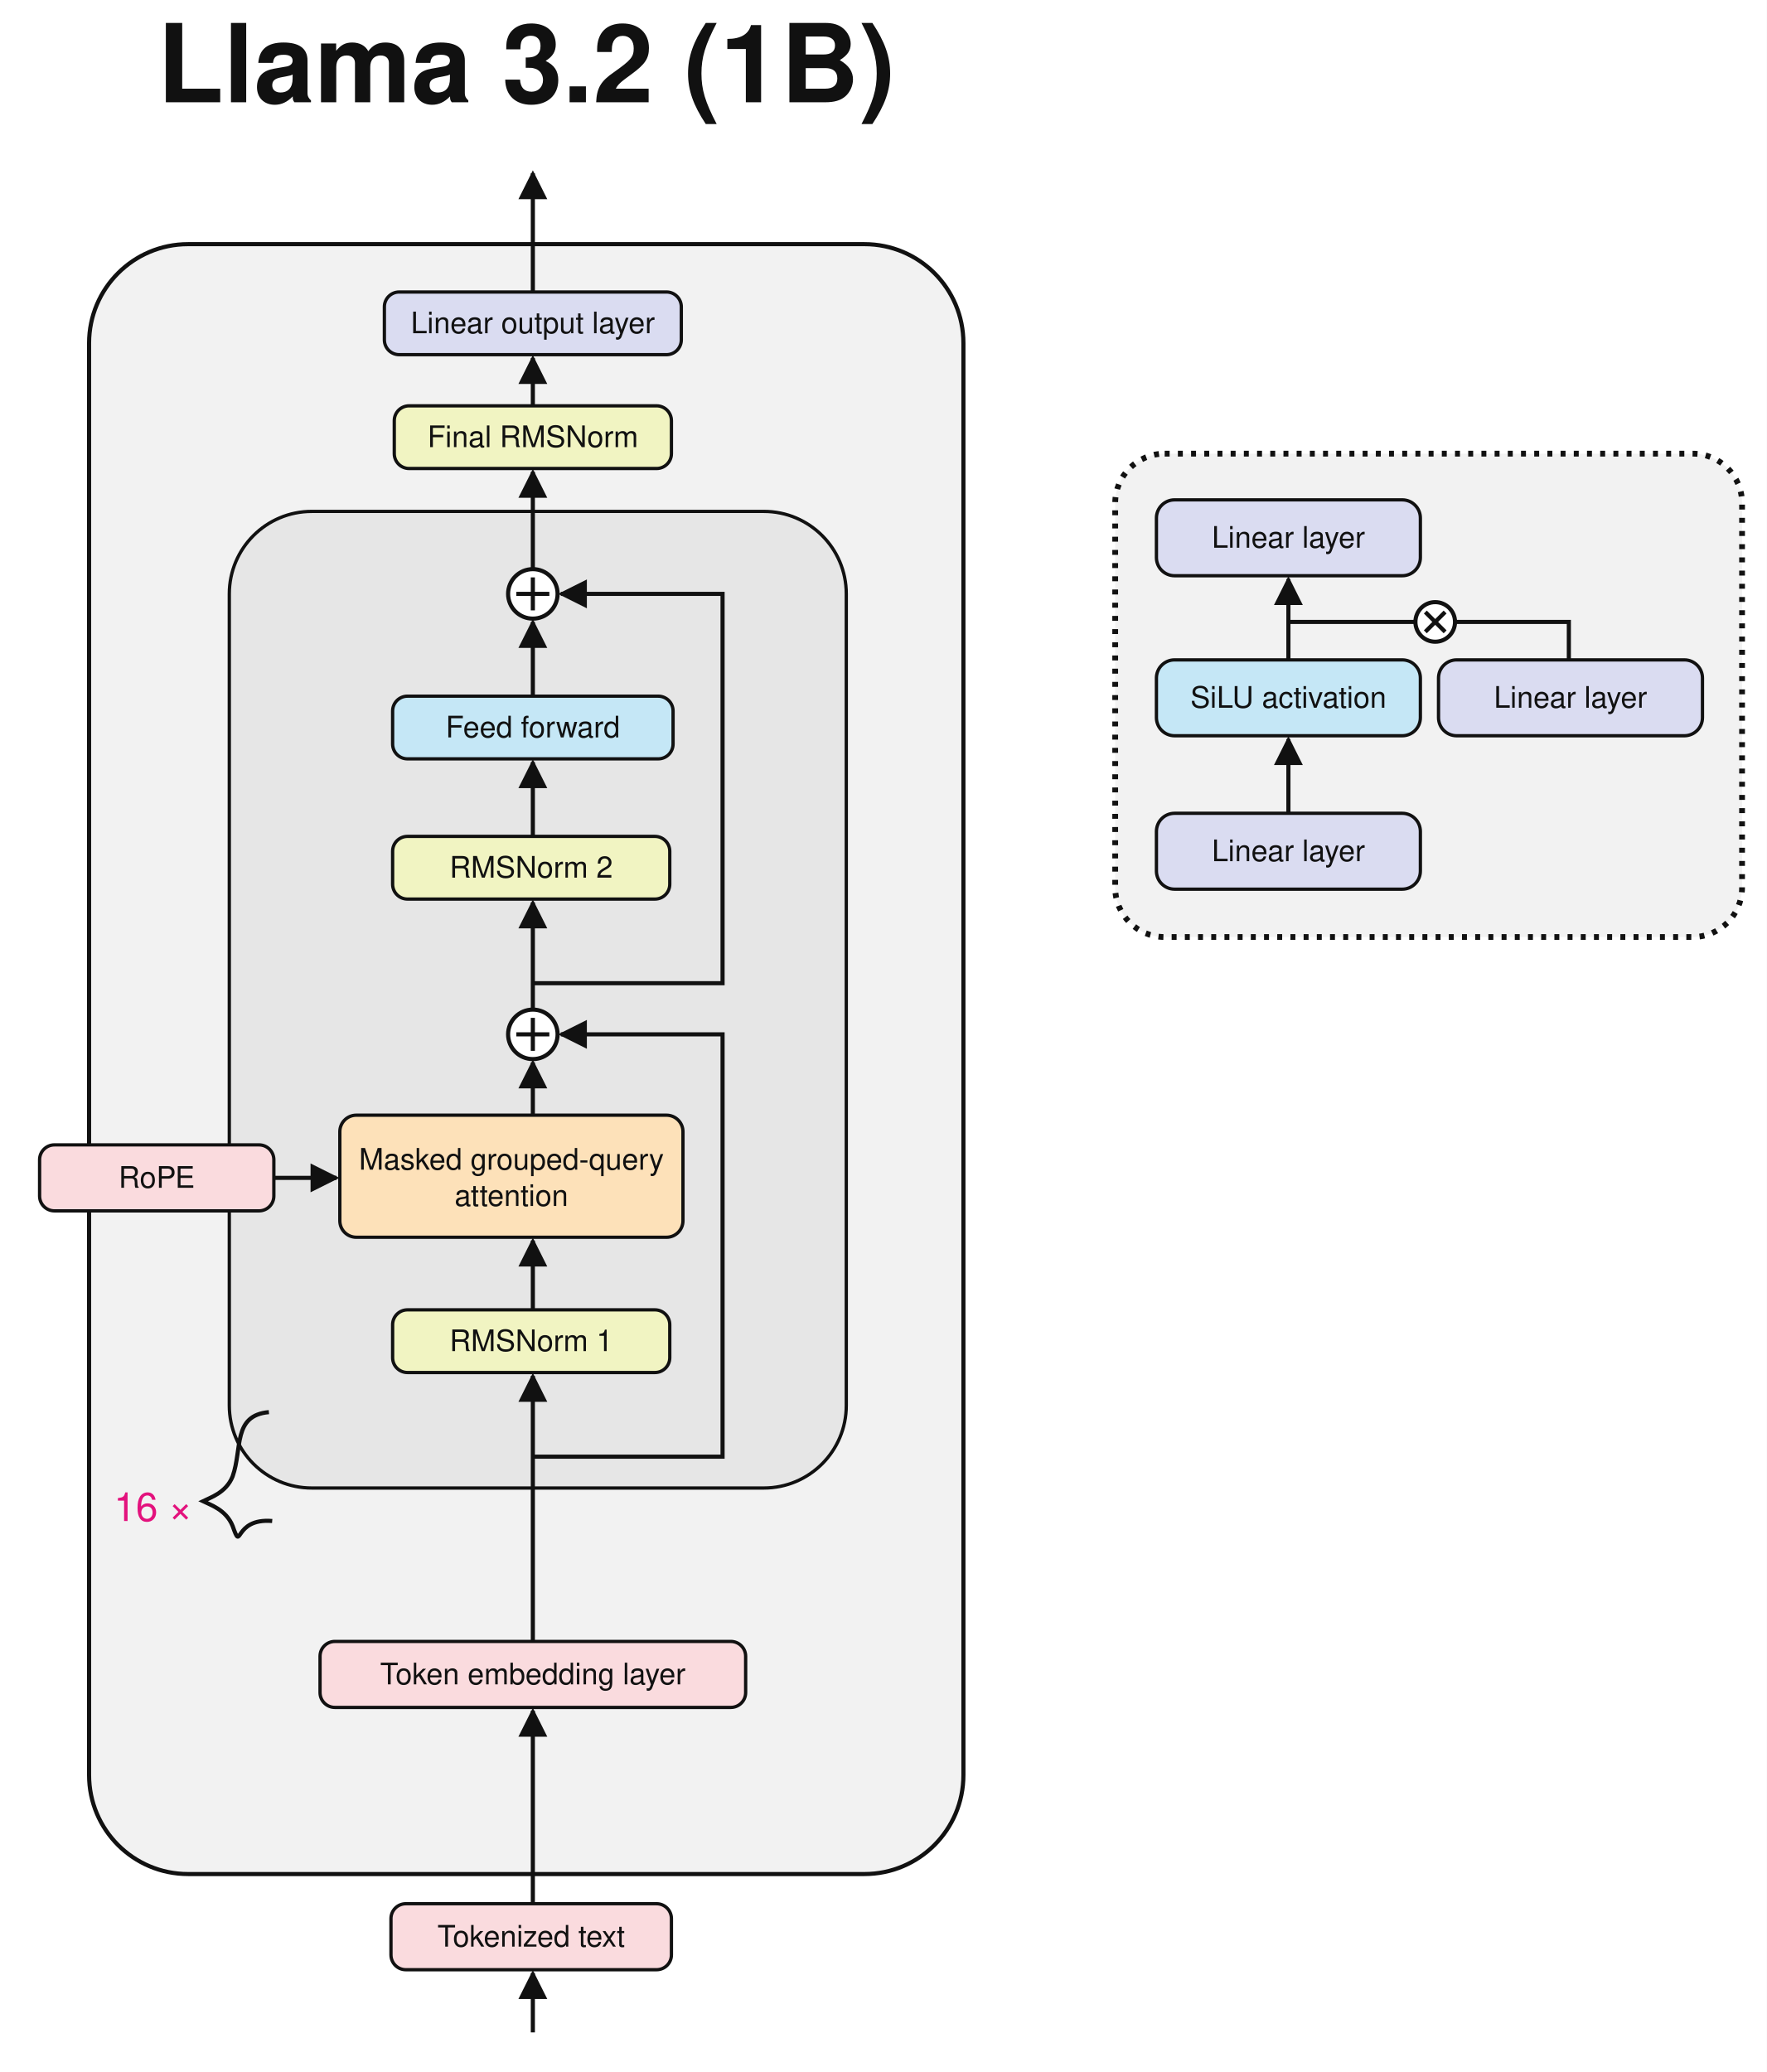
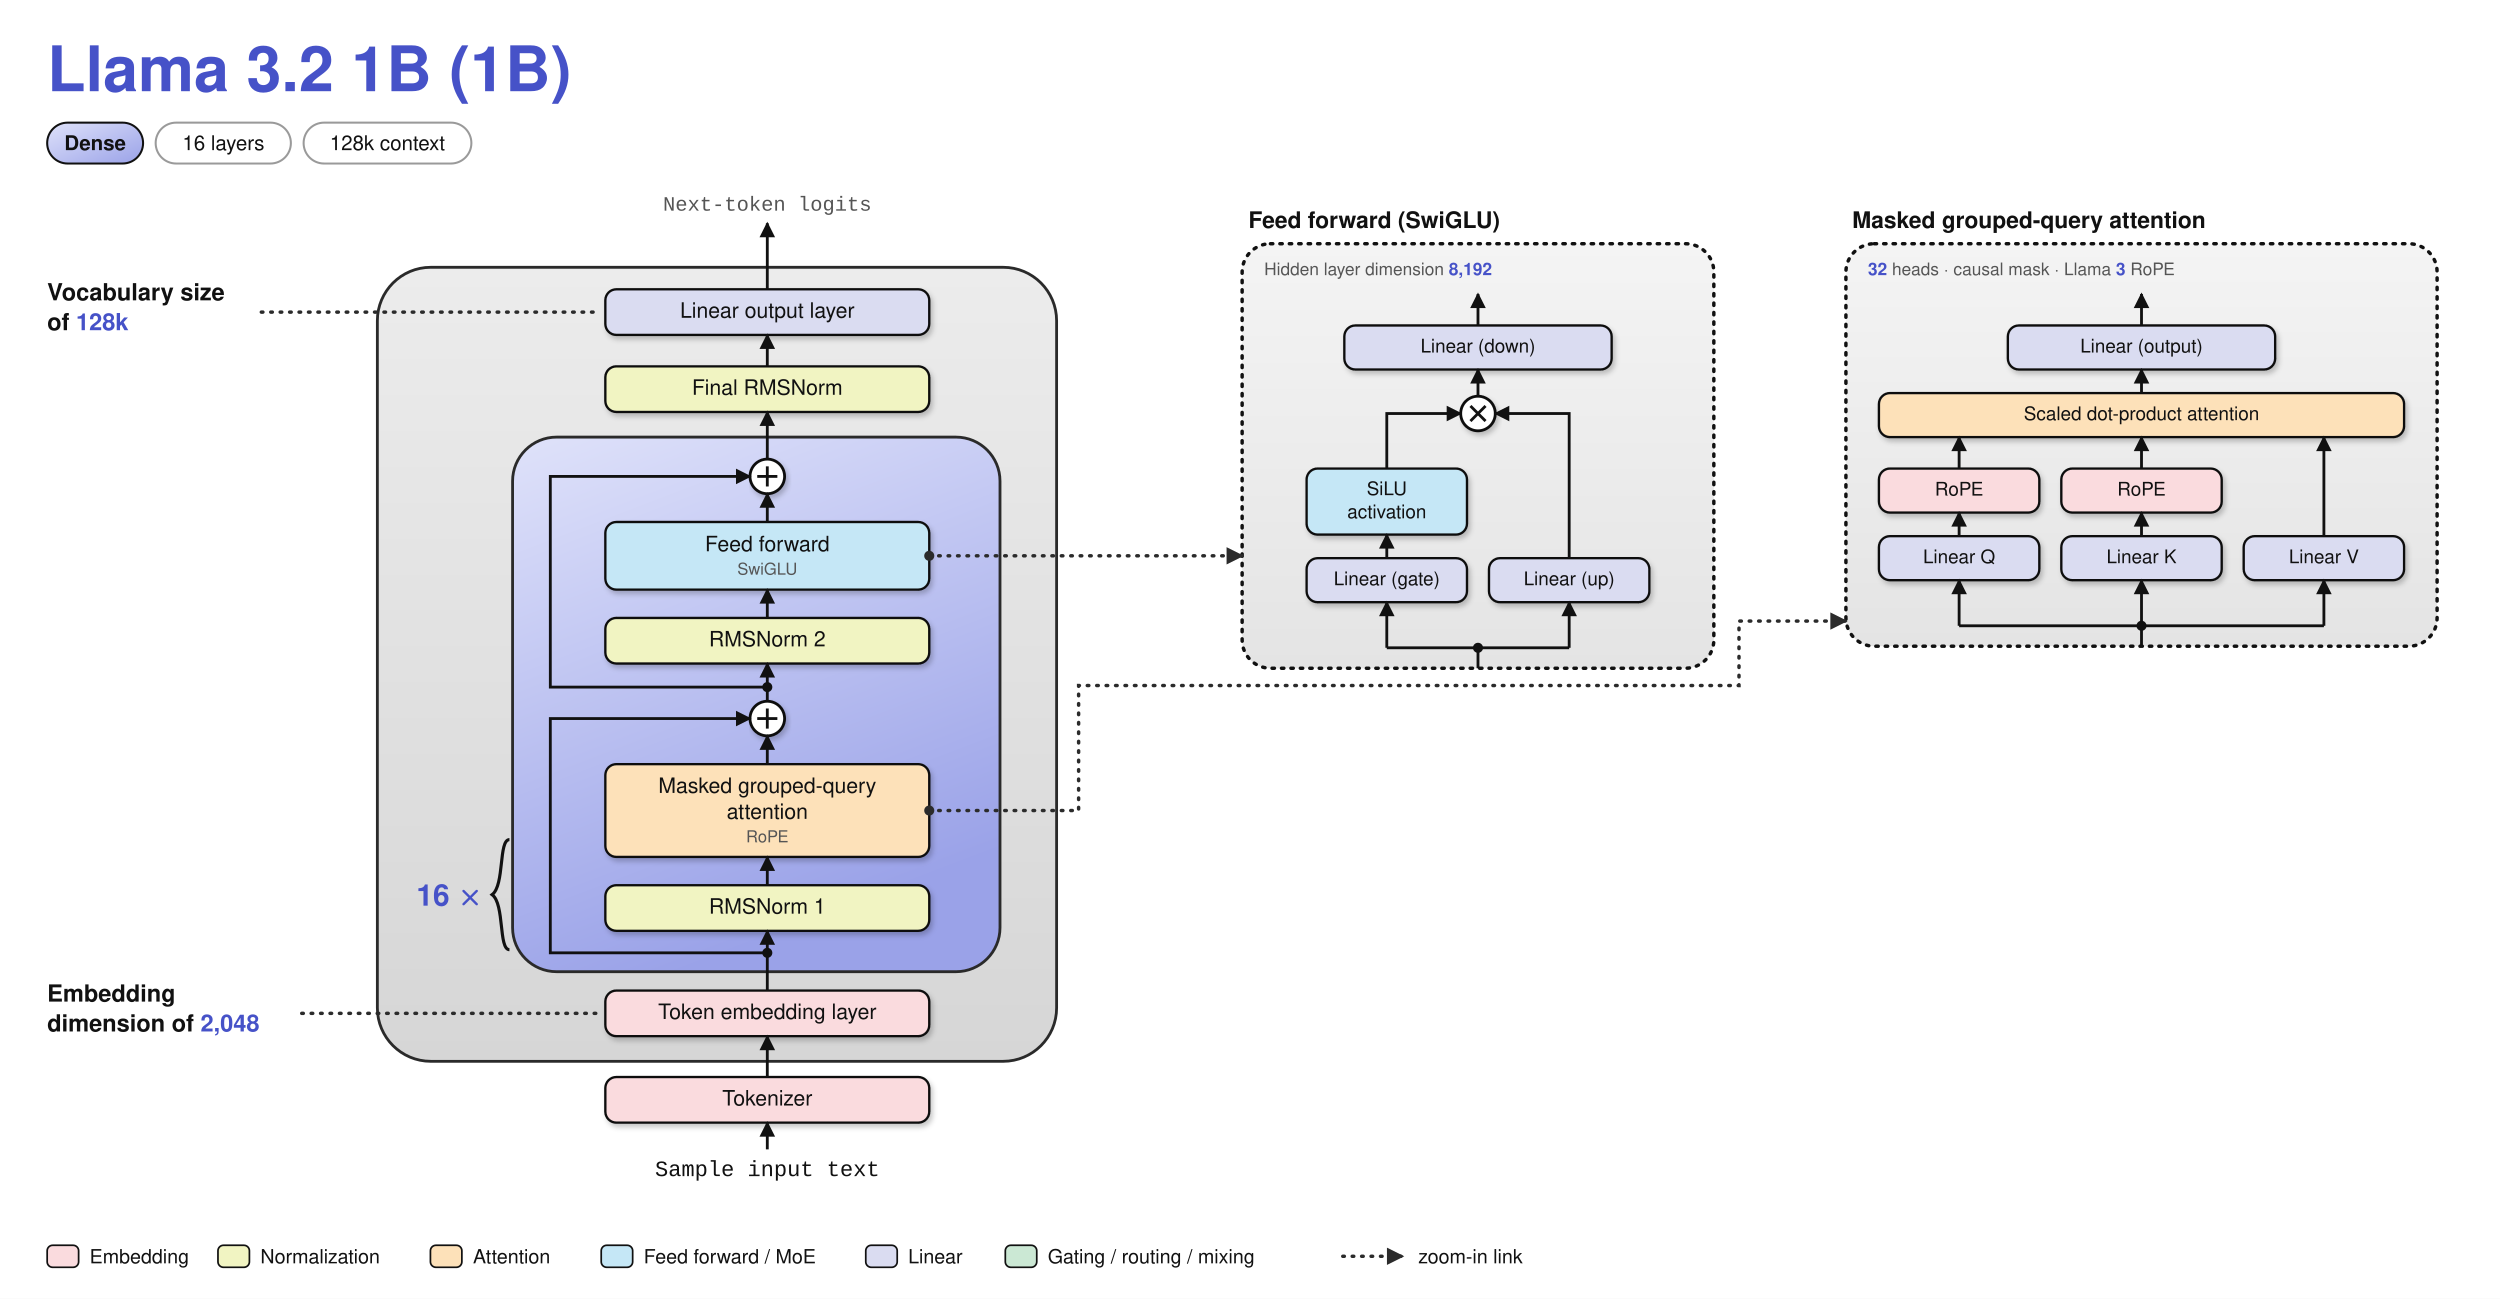
- <svg xmlns="http://www.w3.org/2000/svg" viewBox="159 0 1071 1256" width="1071" height="1256" font-family="Helvetica, Arial, sans-serif">
+ <svg xmlns="http://www.w3.org/2000/svg" viewBox="0 0 1590 826" width="1590" height="826" font-family="'Segoe UI', 'Segoe UI Variable', Helvetica, Arial, sans-serif">
  <defs>
-     <marker id="arrow" viewBox="0 0 10 10" refX="9" refY="5" markerWidth="7" markerHeight="7" orient="auto-start-reverse">
+     <marker id="ar" viewBox="0 0 10 10" refX="9" refY="5" markerWidth="5.5" markerHeight="5.5" orient="auto-start-reverse">
      <path d="M0,0 L10,5 L0,10 z" fill="#111" />
    </marker>
-     <style>
-       .box { fill: #fff; stroke: #111; stroke-width: 2; }
-       .lbl { font-size: 18px; fill: #111; text-anchor: middle; dominant-baseline: middle; }
-       .flow { stroke: #111; stroke-width: 2.5; fill: none; }
-       .dash { stroke: #111; stroke-width: 2.5; fill: none; stroke-dasharray: 6 6; }
-       .note { font-size: 24px; font-weight: bold; fill: #111; }
-       .pink { fill: #e3127d; }
-       .blue { fill: #1a9fd8; }
-     </style>
+     <marker id="lk" viewBox="0 0 10 10" refX="9" refY="5" markerWidth="5" markerHeight="5" orient="auto-start-reverse">
+       <path d="M0,0 L10,5 L0,10 z" fill="#2b2b2b" />
+     </marker>
+     <filter id="sh" x="-10%" y="-20%" width="130%" height="160%">
+       <feDropShadow dx="1.5" dy="2.2" stdDeviation="1.6" flood-color="#000" flood-opacity="0.22" />
+     </filter>
+     <linearGradient id="bg" x1="0" y1="0" x2="0.35" y2="1">
+       <stop offset="0.00" stop-color="#dfe2fa" />
+       <stop offset="1.00" stop-color="#9aa2e8" />
+     </linearGradient>
+     <linearGradient id="fg" x1="0" y1="0" x2="0" y2="1">
+       <stop offset="0" stop-color="#ececec" />
+       <stop offset="1" stop-color="#d6d6d6" />
+     </linearGradient>
+     <linearGradient id="pg" x1="0" y1="0" x2="0" y2="1">
+       <stop offset="0" stop-color="#f4f4f4" />
+       <stop offset="1" stop-color="#e4e4e4" />
+     </linearGradient>
+     <linearGradient id="chipDense" x1="0" y1="0" x2="1" y2="1">
+       <stop offset="0" stop-color="#dfe2fa" />
+       <stop offset="1" stop-color="#9aa2e8" />
+     </linearGradient>
+     <linearGradient id="chipMoE" x1="0" y1="0" x2="1" y2="1">
+       <stop offset="0" stop-color="#d4ecfa" />
+       <stop offset="1" stop-color="#6db7e6" />
+     </linearGradient>
+     <linearGradient id="chipHybrid" x1="0" y1="0" x2="1" y2="1">
+       <stop offset="0" stop-color="#ffe8cc" />
+       <stop offset="1" stop-color="#f3a95e" />
+     </linearGradient>
+     <linearGradient id="chipRecurrent" x1="0" y1="0" x2="1" y2="1">
+       <stop offset="0" stop-color="#d6f0de" />
+       <stop offset="1" stop-color="#77c690" />
+     </linearGradient>
  </defs>
-   <rect width="1071" height="1256" fill="#fff" x="159" y="0" />
-   <text x="478" y="62" text-anchor="middle" font-size="66" font-weight="bold" class="pink" style="fill:#111">Llama 3.2 (1B)</text>
-   <rect x="213" y="148" width="530" height="988" rx="60" fill="#e2e2e2" stroke="#111" stroke-width="2.5" style="fill:#f2f2f2;stroke:#111" />
-   <rect x="298" y="310" width="374" height="592" rx="50" fill="#e3b6cb" stroke="#222" stroke-width="2" style="fill:#e6e6e6;stroke:#111" />
-   <line class="flow" x1="482" y1="1232" x2="482" y2="1196" marker-end="url(#arrow)" />
-   <line class="flow" x1="482" y1="1154" x2="482" y2="1037" marker-end="url(#arrow)" />
-   <line class="flow" x1="482" y1="995" x2="482" y2="834" marker-end="url(#arrow)" />
-   <line class="flow" x1="482" y1="794" x2="482" y2="752" marker-end="url(#arrow)" />
-   <line class="flow" x1="482" y1="676" x2="482" y2="644" marker-end="url(#arrow)" />
-   <line class="flow" x1="482" y1="612" x2="482" y2="547" marker-end="url(#arrow)" />
-   <line class="flow" x1="482" y1="507" x2="482" y2="462" marker-end="url(#arrow)" />
-   <line class="flow" x1="482" y1="422" x2="482" y2="377" marker-end="url(#arrow)" />
-   <line class="flow" x1="482" y1="345" x2="482" y2="286" marker-end="url(#arrow)" />
-   <line class="flow" x1="482" y1="246" x2="482" y2="217" marker-end="url(#arrow)" />
-   <line class="flow" x1="482" y1="177" x2="482" y2="105" marker-end="url(#arrow)" />
-   <polyline class="flow" points="482,883 597,883 597,627 499,627" marker-end="url(#arrow)" />
-   <polyline class="flow" points="482,596 597,596 597,360 499,360" marker-end="url(#arrow)" />
-   <g stroke="#111" stroke-width="2.5" fill="#fff">
-     <circle cx="482" cy="360" r="15" />
-     <circle cx="482" cy="627" r="15" />
-   </g>
-   <g stroke="#111" stroke-width="2.5">
-     <line x1="472" y1="360" x2="492" y2="360" />
-     <line x1="482" y1="350" x2="482" y2="370" />
-     <line x1="472" y1="627" x2="492" y2="627" />
-     <line x1="482" y1="617" x2="482" y2="637" />
-   </g>
-   <rect class="box" x="392" y="177" width="180" height="38" rx="9" style="fill:#dadcf1;stroke:#111" />
-   <text class="lbl" x="482" y="196" style="fill:#111">Linear output layer</text>
-   <rect class="box" x="398" y="246" width="168" height="38" rx="9" style="fill:#f1f4c2;stroke:#111" />
-   <text class="lbl" x="482" y="265" style="fill:#111">Final RMSNorm</text>
-   <rect class="box" x="397" y="422" width="170" height="38" rx="9" style="fill:#c5e7f6;stroke:#111" />
-   <text class="lbl" x="482" y="441" style="fill:#111">Feed forward</text>
-   <rect class="box" x="397" y="507" width="168" height="38" rx="9" style="fill:#f1f4c2;stroke:#111" />
-   <text class="lbl" x="481" y="526" style="fill:#111">RMSNorm 2</text>
-   <rect x="365" y="676" width="208" height="74" rx="10" fill="#555" stroke="#111" stroke-width="2" style="fill:#fde1b9;stroke:#111" />
-   <text class="lbl" x="469" y="703" style="fill:#111">Masked grouped-query</text>
-   <text class="lbl" x="469" y="725" style="fill:#111">attention</text>
-   <rect class="box" x="397" y="794" width="168" height="38" rx="9" style="fill:#f1f4c2;stroke:#111" />
-   <text class="lbl" x="481" y="813" style="fill:#111">RMSNorm 1</text>
-   <rect class="box" x="183" y="694" width="142" height="40" rx="9" style="fill:#fadbde;stroke:#111" />
-   <text class="lbl" x="254" y="714" style="fill:#111">RoPE</text>
-   <line class="flow" x1="325" y1="714" x2="363" y2="714" marker-end="url(#arrow)" />
-   <rect class="box" x="353" y="995" width="258" height="40" rx="9" style="fill:#fadbde;stroke:#111" />
-   <text class="lbl" x="482" y="1015" style="fill:#111">Token embedding layer</text>
-   <rect class="box" x="396" y="1154" width="170" height="40" rx="9" style="fill:#fadbde;stroke:#111" />
-   <text class="lbl" x="481" y="1174" style="fill:#111">Tokenized text</text>
-   <text x="228" y="922" font-size="24" class="pink">16 ×</text>
-   <path d="M322,856 C300,858 306,878 300,895 C296,905 286,908 282,910 C286,912 296,915 300,925 C306,942 300,920 324,922" fill="none" stroke="#111" stroke-width="2.5" />
-   <rect x="835" y="275" width="380" height="293" rx="30" fill="#e6e6e6" stroke="#111" stroke-width="3.5" stroke-dasharray="3 5" style="fill:#f2f2f2;stroke:#111" />
-   <rect class="box" x="860" y="303" width="160" height="46" rx="11" style="fill:#dadcf1;stroke:#111" />
-   <text class="lbl" x="940" y="326" style="fill:#111">Linear layer</text>
-   <rect class="box" x="860" y="400" width="160" height="46" rx="11" style="fill:#c5e7f6;stroke:#111" />
-   <text class="lbl" x="940" y="423" style="fill:#111">SiLU activation</text>
-   <rect class="box" x="1031" y="400" width="160" height="46" rx="11" style="fill:#dadcf1;stroke:#111" />
-   <text class="lbl" x="1111" y="423" style="fill:#111">Linear layer</text>
-   <rect class="box" x="860" y="493" width="160" height="46" rx="11" style="fill:#dadcf1;stroke:#111" />
-   <text class="lbl" x="940" y="516" style="fill:#111">Linear layer</text>
-   <line class="flow" x1="940" y1="493" x2="940" y2="448" marker-end="url(#arrow)" />
-   <line class="flow" x1="940" y1="400" x2="940" y2="351" marker-end="url(#arrow)" />
-   <line class="flow" x1="940" y1="377" x2="1017" y2="377" />
-   <polyline class="flow" points="1041,377 1110,377 1110,400" />
-   <circle cx="1029" cy="377" r="12" fill="#fff" stroke="#111" stroke-width="2.5" />
-   <g stroke="#111" stroke-width="2.5">
-     <line x1="1023" y1="371" x2="1035" y2="383" />
-     <line x1="1035" y1="371" x2="1023" y2="383" />
-   </g>
+   <rect width="1590" height="826" fill="#fff" />
+   <rect x="240" y="170.0" width="432" height="505.0" rx="34" fill="url(#fg)" stroke="#2a2a2a" stroke-width="1.8" />
+   <rect x="326" y="278.0" width="310" height="340.0" rx="28" fill="url(#bg)" stroke="#2a2a2a" stroke-width="1.8" />
+   <path d="M324,534.0 C317,534.0 321,563.0 313,569.0 C321,575.0 317,604.0 324,604.0" fill="none" stroke="#111" stroke-width="2" />
+   <rect x="790.0" y="155.0" width="300.0" height="270.0" rx="18" fill="url(#pg)" stroke="#111" stroke-width="2.2" stroke-dasharray="1.5 4.5" stroke-linecap="round" />
+   <rect x="1174.0" y="155.0" width="376.0" height="256.0" rx="18" fill="url(#pg)" stroke="#111" stroke-width="2.2" stroke-dasharray="1.5 4.5" stroke-linecap="round" />
+   <rect x="385.0" y="685.0" width="206.0" height="29.0" rx="7" fill="#fadbde" stroke="#111" stroke-width="1.5" filter="url(#sh)" />
+   <text x="488.0" y="703.1" font-family="'Segoe UI', 'Segoe UI Variable', Helvetica, Arial, sans-serif" font-size="13.5" text-anchor="middle" fill="#111">Tokenizer</text>
+   <rect x="385.0" y="630.0" width="206.0" height="29.0" rx="7" fill="#fadbde" stroke="#111" stroke-width="1.5" filter="url(#sh)" />
+   <text x="488.0" y="648.1" font-family="'Segoe UI', 'Segoe UI Variable', Helvetica, Arial, sans-serif" font-size="13.5" text-anchor="middle" fill="#111">Token embedding layer</text>
+   <text x="306.0" y="576.0" font-family="'Segoe UI', 'Segoe UI Variable', Helvetica, Arial, sans-serif" font-size="19" text-anchor="end" font-weight="bold" fill="#4652c8">16 <tspan font-family="KaTeX_Main, 'Latin Modern Math', 'Cambria Math', 'Times New Roman', serif">×</tspan>
+   </text>
+   <rect x="385.0" y="563.0" width="206.0" height="29.0" rx="7" fill="#f1f4c2" stroke="#111" stroke-width="1.5" filter="url(#sh)" />
+   <text x="488.0" y="581.1" font-family="'Segoe UI', 'Segoe UI Variable', Helvetica, Arial, sans-serif" font-size="13.5" text-anchor="middle" fill="#111">RMSNorm 1</text>
+   <rect x="385.0" y="486.0" width="206.0" height="59.0" rx="7" fill="#fde1b9" stroke="#111" stroke-width="1.5" filter="url(#sh)" />
+   <text x="488.0" y="504.3" font-family="'Segoe UI', 'Segoe UI Variable', Helvetica, Arial, sans-serif" font-size="13.5" text-anchor="middle" fill="#111">Masked grouped-query</text>
+   <text x="488.0" y="520.8" font-family="'Segoe UI', 'Segoe UI Variable', Helvetica, Arial, sans-serif" font-size="13.5" text-anchor="middle" fill="#111">attention</text>
+   <text x="488.0" y="535.7" font-family="'Segoe UI', 'Segoe UI Variable', Helvetica, Arial, sans-serif" font-size="10.5" text-anchor="middle" fill="#555">RoPE</text>
+   <circle cx="488.0" cy="457.0" r="11" fill="#fff" stroke="#111" stroke-width="1.8" filter="url(#sh)" />
+   <path d="M481.6,457.0 H494.4 M488.0,450.6 V463.4" stroke="#111" stroke-width="1.8" />
+   <rect x="385.0" y="393.0" width="206.0" height="29.0" rx="7" fill="#f1f4c2" stroke="#111" stroke-width="1.5" filter="url(#sh)" />
+   <text x="488.0" y="411.1" font-family="'Segoe UI', 'Segoe UI Variable', Helvetica, Arial, sans-serif" font-size="13.5" text-anchor="middle" fill="#111">RMSNorm 2</text>
+   <rect x="385.0" y="332.0" width="206.0" height="43.0" rx="7" fill="#c5e7f6" stroke="#111" stroke-width="1.5" filter="url(#sh)" />
+   <text x="488.0" y="350.6" font-family="'Segoe UI', 'Segoe UI Variable', Helvetica, Arial, sans-serif" font-size="13.5" text-anchor="middle" fill="#111">Feed forward</text>
+   <text x="488.0" y="365.5" font-family="'Segoe UI', 'Segoe UI Variable', Helvetica, Arial, sans-serif" font-size="10.5" text-anchor="middle" fill="#555">SwiGLU</text>
+   <circle cx="488.0" cy="303.0" r="11" fill="#fff" stroke="#111" stroke-width="1.8" filter="url(#sh)" />
+   <path d="M481.6,303.0 H494.4 M488.0,296.6 V309.4" stroke="#111" stroke-width="1.8" />
+   <rect x="385.0" y="233.0" width="206.0" height="29.0" rx="7" fill="#f1f4c2" stroke="#111" stroke-width="1.5" filter="url(#sh)" />
+   <text x="488.0" y="251.1" font-family="'Segoe UI', 'Segoe UI Variable', Helvetica, Arial, sans-serif" font-size="13.5" text-anchor="middle" fill="#111">Final RMSNorm</text>
+   <rect x="385.0" y="184.0" width="206.0" height="29.0" rx="7" fill="#dadcf1" stroke="#111" stroke-width="1.5" filter="url(#sh)" />
+   <text x="488.0" y="202.1" font-family="'Segoe UI', 'Segoe UI Variable', Helvetica, Arial, sans-serif" font-size="13.5" text-anchor="middle" fill="#111">Linear output layer</text>
+   <text x="488.0" y="748.0" font-family="Consolas, Menlo, 'Courier New', monospace" font-size="14" text-anchor="middle" fill="#111">Sample input text</text>
+   <polyline points="488.0,731.0 488.0,714.0" fill="none" stroke="#111" stroke-width="1.8" marker-end="url(#ar)" />
+   <polyline points="488.0,685.0 488.0,659.0" fill="none" stroke="#111" stroke-width="1.8" marker-end="url(#ar)" />
+   <polyline points="488.0,630.0 488.0,592.0" fill="none" stroke="#111" stroke-width="1.8" marker-end="url(#ar)" />
+   <circle cx="488.0" cy="606.0" r="3.2" fill="#111" />
+   <polyline points="488.0,606.0 350.0,606.0 350.0,457.0 477.0,457.0" fill="none" stroke="#111" stroke-width="1.8" marker-end="url(#ar)" />
+   <polyline points="488.0,563.0 488.0,545.0" fill="none" stroke="#111" stroke-width="1.8" marker-end="url(#ar)" />
+   <polyline points="488.0,486.0 488.0,468.0" fill="none" stroke="#111" stroke-width="1.8" marker-end="url(#ar)" />
+   <polyline points="488.0,446.0 488.0,422.0" fill="none" stroke="#111" stroke-width="1.8" marker-end="url(#ar)" />
+   <circle cx="488.0" cy="437.0" r="3.2" fill="#111" />
+   <polyline points="488.0,437.0 350.0,437.0 350.0,303.0 477.0,303.0" fill="none" stroke="#111" stroke-width="1.8" marker-end="url(#ar)" />
+   <polyline points="488.0,393.0 488.0,375.0" fill="none" stroke="#111" stroke-width="1.8" marker-end="url(#ar)" />
+   <polyline points="488.0,332.0 488.0,314.0" fill="none" stroke="#111" stroke-width="1.8" marker-end="url(#ar)" />
+   <polyline points="488.0,292.0 488.0,262.0" fill="none" stroke="#111" stroke-width="1.8" marker-end="url(#ar)" />
+   <polyline points="488.0,233.0 488.0,213.0" fill="none" stroke="#111" stroke-width="1.8" marker-end="url(#ar)" />
+   <polyline points="488.0,184.0 488.0,142.0" fill="none" stroke="#111" stroke-width="1.8" marker-end="url(#ar)" />
+   <text x="488.0" y="134.0" font-family="Consolas, Menlo, 'Courier New', monospace" font-size="13" text-anchor="middle" fill="#555">Next-token logits</text>
+   <text x="30.0" y="637.0" font-family="'Segoe UI', 'Segoe UI Variable', Helvetica, Arial, sans-serif" font-size="15" text-anchor="start" font-weight="bold" fill="#111">Embedding</text>
+   <text x="30.0" y="656.0" font-family="'Segoe UI', 'Segoe UI Variable', Helvetica, Arial, sans-serif" font-size="15" text-anchor="start" font-weight="bold" fill="#111">dimension of <tspan fill="#4652c8" font-weight="bold">2,048</tspan>
+   </text>
+   <polyline points="191.9,644.5 381.0,644.5" fill="none" stroke="#2b2b2b" stroke-width="2.2" stroke-dasharray="1 5" stroke-linecap="round" />
+   <text x="30.0" y="191.0" font-family="'Segoe UI', 'Segoe UI Variable', Helvetica, Arial, sans-serif" font-size="15" text-anchor="start" font-weight="bold" fill="#111">Vocabulary size</text>
+   <text x="30.0" y="210.0" font-family="'Segoe UI', 'Segoe UI Variable', Helvetica, Arial, sans-serif" font-size="15" text-anchor="start" font-weight="bold" fill="#111">of <tspan fill="#4652c8" font-weight="bold">128k</tspan>
+   </text>
+   <polyline points="166.2,198.5 381.0,198.5" fill="none" stroke="#2b2b2b" stroke-width="2.2" stroke-dasharray="1 5" stroke-linecap="round" />
+   <text x="794.0" y="145.0" font-family="'Segoe UI', 'Segoe UI Variable', Helvetica, Arial, sans-serif" font-size="14.5" text-anchor="start" font-weight="bold" fill="#111">Feed forward (SwiGLU)</text>
+   <text x="804.0" y="175.0" font-family="'Segoe UI', 'Segoe UI Variable', Helvetica, Arial, sans-serif" font-size="11" text-anchor="start" fill="#555">Hidden layer dimension <tspan fill="#4652c8" font-weight="bold">8,192</tspan>
+   </text>
+   <rect x="855.0" y="207.0" width="170.0" height="28.0" rx="7" fill="#dadcf1" stroke="#111" stroke-width="1.5" filter="url(#sh)" />
+   <text x="940.0" y="224.2" font-family="'Segoe UI', 'Segoe UI Variable', Helvetica, Arial, sans-serif" font-size="12" text-anchor="middle" fill="#111">Linear (down)</text>
+   <circle cx="940.0" cy="263.0" r="11" fill="#fff" stroke="#111" stroke-width="1.8" filter="url(#sh)" />
+   <path d="M935.2,258.2 L944.8,267.8 M944.8,258.2 L935.2,267.8" stroke="#111" stroke-width="1.8" />
+   <polyline points="940.0,252.0 940.0,235.0" fill="none" stroke="#111" stroke-width="1.8" marker-end="url(#ar)" />
+   <rect x="831.0" y="355.0" width="102.0" height="28.0" rx="7" fill="#dadcf1" stroke="#111" stroke-width="1.5" filter="url(#sh)" />
+   <text x="882.0" y="372.2" font-family="'Segoe UI', 'Segoe UI Variable', Helvetica, Arial, sans-serif" font-size="12" text-anchor="middle" fill="#111">Linear (gate)</text>
+   <rect x="831.0" y="298.0" width="102.0" height="42.0" rx="7" fill="#c5e7f6" stroke="#111" stroke-width="1.5" filter="url(#sh)" />
+   <text x="882.0" y="314.9" font-family="'Segoe UI', 'Segoe UI Variable', Helvetica, Arial, sans-serif" font-size="12" text-anchor="middle" fill="#111">SiLU</text>
+   <text x="882.0" y="329.6" font-family="'Segoe UI', 'Segoe UI Variable', Helvetica, Arial, sans-serif" font-size="12" text-anchor="middle" fill="#111">activation</text>
+   <polyline points="882.0,355.0 882.0,340.0" fill="none" stroke="#111" stroke-width="1.8" marker-end="url(#ar)" />
+   <rect x="947.0" y="355.0" width="102.0" height="28.0" rx="7" fill="#dadcf1" stroke="#111" stroke-width="1.5" filter="url(#sh)" />
+   <text x="998.0" y="372.2" font-family="'Segoe UI', 'Segoe UI Variable', Helvetica, Arial, sans-serif" font-size="12" text-anchor="middle" fill="#111">Linear (up)</text>
+   <polyline points="882.0,298.0 882.0,263.0 929.0,263.0" fill="none" stroke="#111" stroke-width="1.8" marker-end="url(#ar)" />
+   <polyline points="998.0,355.0 998.0,263.0 951.0,263.0" fill="none" stroke="#111" stroke-width="1.8" marker-end="url(#ar)" />
+   <polyline points="940.0,425.0 940.0,412.0" fill="none" stroke="#111" stroke-width="1.8" />
+   <polyline points="882.0,412.0 998.0,412.0" fill="none" stroke="#111" stroke-width="1.8" />
+   <circle cx="940.0" cy="412.0" r="3.2" fill="#111" />
+   <polyline points="882.0,412.0 882.0,383.0" fill="none" stroke="#111" stroke-width="1.8" marker-end="url(#ar)" />
+   <polyline points="998.0,412.0 998.0,383.0" fill="none" stroke="#111" stroke-width="1.8" marker-end="url(#ar)" />
+   <polyline points="940.0,207.0 940.0,187.0" fill="none" stroke="#111" stroke-width="1.8" marker-end="url(#ar)" />
+   <text x="1178.0" y="145.0" font-family="'Segoe UI', 'Segoe UI Variable', Helvetica, Arial, sans-serif" font-size="14.5" text-anchor="start" font-weight="bold" fill="#111">Masked grouped-query attention</text>
+   <text x="1188.0" y="175.0" font-family="'Segoe UI', 'Segoe UI Variable', Helvetica, Arial, sans-serif" font-size="11" text-anchor="start" fill="#555">
+     <tspan fill="#4652c8" font-weight="bold">32</tspan> heads <tspan font-family="KaTeX_Main, 'Latin Modern Math', 'Cambria Math', 'Times New Roman', serif">·</tspan> causal mask <tspan font-family="KaTeX_Main, 'Latin Modern Math', 'Cambria Math', 'Times New Roman', serif">·</tspan> Llama <tspan fill="#4652c8" font-weight="bold">3</tspan> RoPE</text>
+   <rect x="1277.0" y="207.0" width="170.0" height="28.0" rx="7" fill="#dadcf1" stroke="#111" stroke-width="1.5" filter="url(#sh)" />
+   <text x="1362.0" y="224.2" font-family="'Segoe UI', 'Segoe UI Variable', Helvetica, Arial, sans-serif" font-size="12" text-anchor="middle" fill="#111">Linear (output)</text>
+   <rect x="1195.0" y="250.0" width="334.0" height="28.0" rx="7" fill="#fde1b9" stroke="#111" stroke-width="1.5" filter="url(#sh)" />
+   <text x="1362.0" y="267.2" font-family="'Segoe UI', 'Segoe UI Variable', Helvetica, Arial, sans-serif" font-size="12" text-anchor="middle" fill="#111">Scaled dot-product attention</text>
+   <polyline points="1362.0,250.0 1362.0,235.0" fill="none" stroke="#111" stroke-width="1.8" marker-end="url(#ar)" />
+   <rect x="1195.0" y="341.0" width="102.0" height="28.0" rx="7" fill="#dadcf1" stroke="#111" stroke-width="1.5" filter="url(#sh)" />
+   <text x="1246.0" y="358.2" font-family="'Segoe UI', 'Segoe UI Variable', Helvetica, Arial, sans-serif" font-size="12" text-anchor="middle" fill="#111">Linear Q</text>
+   <rect x="1195.0" y="298.0" width="102.0" height="28.0" rx="7" fill="#fadbde" stroke="#111" stroke-width="1.5" filter="url(#sh)" />
+   <text x="1246.0" y="315.2" font-family="'Segoe UI', 'Segoe UI Variable', Helvetica, Arial, sans-serif" font-size="12" text-anchor="middle" fill="#111">RoPE</text>
+   <polyline points="1246.0,341.0 1246.0,326.0" fill="none" stroke="#111" stroke-width="1.8" marker-end="url(#ar)" />
+   <rect x="1311.0" y="341.0" width="102.0" height="28.0" rx="7" fill="#dadcf1" stroke="#111" stroke-width="1.5" filter="url(#sh)" />
+   <text x="1362.0" y="358.2" font-family="'Segoe UI', 'Segoe UI Variable', Helvetica, Arial, sans-serif" font-size="12" text-anchor="middle" fill="#111">Linear K</text>
+   <rect x="1311.0" y="298.0" width="102.0" height="28.0" rx="7" fill="#fadbde" stroke="#111" stroke-width="1.5" filter="url(#sh)" />
+   <text x="1362.0" y="315.2" font-family="'Segoe UI', 'Segoe UI Variable', Helvetica, Arial, sans-serif" font-size="12" text-anchor="middle" fill="#111">RoPE</text>
+   <polyline points="1362.0,341.0 1362.0,326.0" fill="none" stroke="#111" stroke-width="1.8" marker-end="url(#ar)" />
+   <rect x="1427.0" y="341.0" width="102.0" height="28.0" rx="7" fill="#dadcf1" stroke="#111" stroke-width="1.5" filter="url(#sh)" />
+   <text x="1478.0" y="358.2" font-family="'Segoe UI', 'Segoe UI Variable', Helvetica, Arial, sans-serif" font-size="12" text-anchor="middle" fill="#111">Linear V</text>
+   <polyline points="1246.0,298.0 1246.0,278.0" fill="none" stroke="#111" stroke-width="1.8" marker-end="url(#ar)" />
+   <polyline points="1362.0,298.0 1362.0,278.0" fill="none" stroke="#111" stroke-width="1.8" marker-end="url(#ar)" />
+   <polyline points="1478.0,341.0 1478.0,278.0" fill="none" stroke="#111" stroke-width="1.8" marker-end="url(#ar)" />
+   <polyline points="1362.0,411.0 1362.0,398.0" fill="none" stroke="#111" stroke-width="1.8" />
+   <polyline points="1246.0,398.0 1478.0,398.0" fill="none" stroke="#111" stroke-width="1.8" />
+   <circle cx="1362.0" cy="398.0" r="3.2" fill="#111" />
+   <polyline points="1246.0,398.0 1246.0,369.0" fill="none" stroke="#111" stroke-width="1.8" marker-end="url(#ar)" />
+   <polyline points="1362.0,398.0 1362.0,369.0" fill="none" stroke="#111" stroke-width="1.8" marker-end="url(#ar)" />
+   <polyline points="1478.0,398.0 1478.0,369.0" fill="none" stroke="#111" stroke-width="1.8" marker-end="url(#ar)" />
+   <polyline points="1362.0,207.0 1362.0,187.0" fill="none" stroke="#111" stroke-width="1.8" marker-end="url(#ar)" />
+   <text x="30.0" y="58.0" font-family="'Segoe UI', 'Segoe UI Variable', Helvetica, Arial, sans-serif" font-size="40" text-anchor="start" font-weight="bold" fill="#4652c8">Llama 3.2 1B (1B)</text>
+   <rect x="30.0" y="78" width="61.0" height="26" rx="13" fill="url(#chipDense)" stroke="#111" stroke-width="1.3" />
+   <text x="60.5" y="95.5" font-family="'Segoe UI', 'Segoe UI Variable', Helvetica, Arial, sans-serif" font-size="13" text-anchor="middle" font-weight="bold" fill="#111">Dense</text>
+   <rect x="99.0" y="78" width="86.0" height="26" rx="13" fill="#fff" stroke="#9a9a9a" stroke-width="1.3" />
+   <text x="142.1" y="95.5" font-family="'Segoe UI', 'Segoe UI Variable', Helvetica, Arial, sans-serif" font-size="13" text-anchor="middle" fill="#111">16 layers</text>
+   <rect x="193.1" y="78" width="106.7" height="26" rx="13" fill="#fff" stroke="#9a9a9a" stroke-width="1.3" />
+   <text x="246.4" y="95.5" font-family="'Segoe UI', 'Segoe UI Variable', Helvetica, Arial, sans-serif" font-size="13" text-anchor="middle" fill="#111">128k context</text>
+   <rect x="30" y="792" width="20" height="14" rx="3.5" fill="#fadbde" stroke="#111" stroke-width="1.1" />
+   <text x="57.0" y="803.5" font-family="'Segoe UI', 'Segoe UI Variable', Helvetica, Arial, sans-serif" font-size="12.5" text-anchor="start" fill="#111">Embedding</text>
+   <rect x="138.625" y="792" width="20" height="14" rx="3.5" fill="#f1f4c2" stroke="#111" stroke-width="1.1" />
+   <text x="165.6" y="803.5" font-family="'Segoe UI', 'Segoe UI Variable', Helvetica, Arial, sans-serif" font-size="12.5" text-anchor="start" fill="#111">Normalization</text>
+   <rect x="273.75" y="792" width="20" height="14" rx="3.5" fill="#fde1b9" stroke="#111" stroke-width="1.1" />
+   <text x="300.8" y="803.5" font-family="'Segoe UI', 'Segoe UI Variable', Helvetica, Arial, sans-serif" font-size="12.5" text-anchor="start" fill="#111">Attention</text>
+   <rect x="382.375" y="792" width="20" height="14" rx="3.5" fill="#c5e7f6" stroke="#111" stroke-width="1.1" />
+   <text x="409.4" y="803.5" font-family="'Segoe UI', 'Segoe UI Variable', Helvetica, Arial, sans-serif" font-size="12.5" text-anchor="start" fill="#111">Feed forward / MoE</text>
+   <rect x="550.625" y="792" width="20" height="14" rx="3.5" fill="#dadcf1" stroke="#111" stroke-width="1.1" />
+   <text x="577.6" y="803.5" font-family="'Segoe UI', 'Segoe UI Variable', Helvetica, Arial, sans-serif" font-size="12.5" text-anchor="start" fill="#111">Linear</text>
+   <rect x="639.375" y="792" width="20" height="14" rx="3.5" fill="#cbe8d4" stroke="#111" stroke-width="1.1" />
+   <text x="666.4" y="803.5" font-family="'Segoe UI', 'Segoe UI Variable', Helvetica, Arial, sans-serif" font-size="12.5" text-anchor="start" fill="#111">Gating / routing / mixing</text>
+   <line x1="854.0" y1="799" x2="892.0" y2="799" stroke="#2b2b2b" stroke-width="2.2" stroke-dasharray="1 5" stroke-linecap="round" marker-end="url(#lk)" />
+   <text x="902.0" y="803.5" font-family="'Segoe UI', 'Segoe UI Variable', Helvetica, Arial, sans-serif" font-size="12.5" text-anchor="start" fill="#111">zoom-in link</text>
+   <circle cx="591.0" cy="353.5" r="3.2" fill="#2b2b2b" />
+   <polyline points="591.0,353.5 790.0,353.5" fill="none" stroke="#2b2b2b" stroke-width="2.2" stroke-dasharray="1 5" stroke-linecap="round" marker-end="url(#lk)" />
+   <circle cx="591.0" cy="515.5" r="3.2" fill="#2b2b2b" />
+   <polyline points="591.0,515.5 686.0,515.5 686.0,436.0 1106.0,436.0 1106.0,395.0 1174.0,395.0" fill="none" stroke="#2b2b2b" stroke-width="2.2" stroke-dasharray="1 5" stroke-linecap="round" marker-end="url(#lk)" />
</svg>
